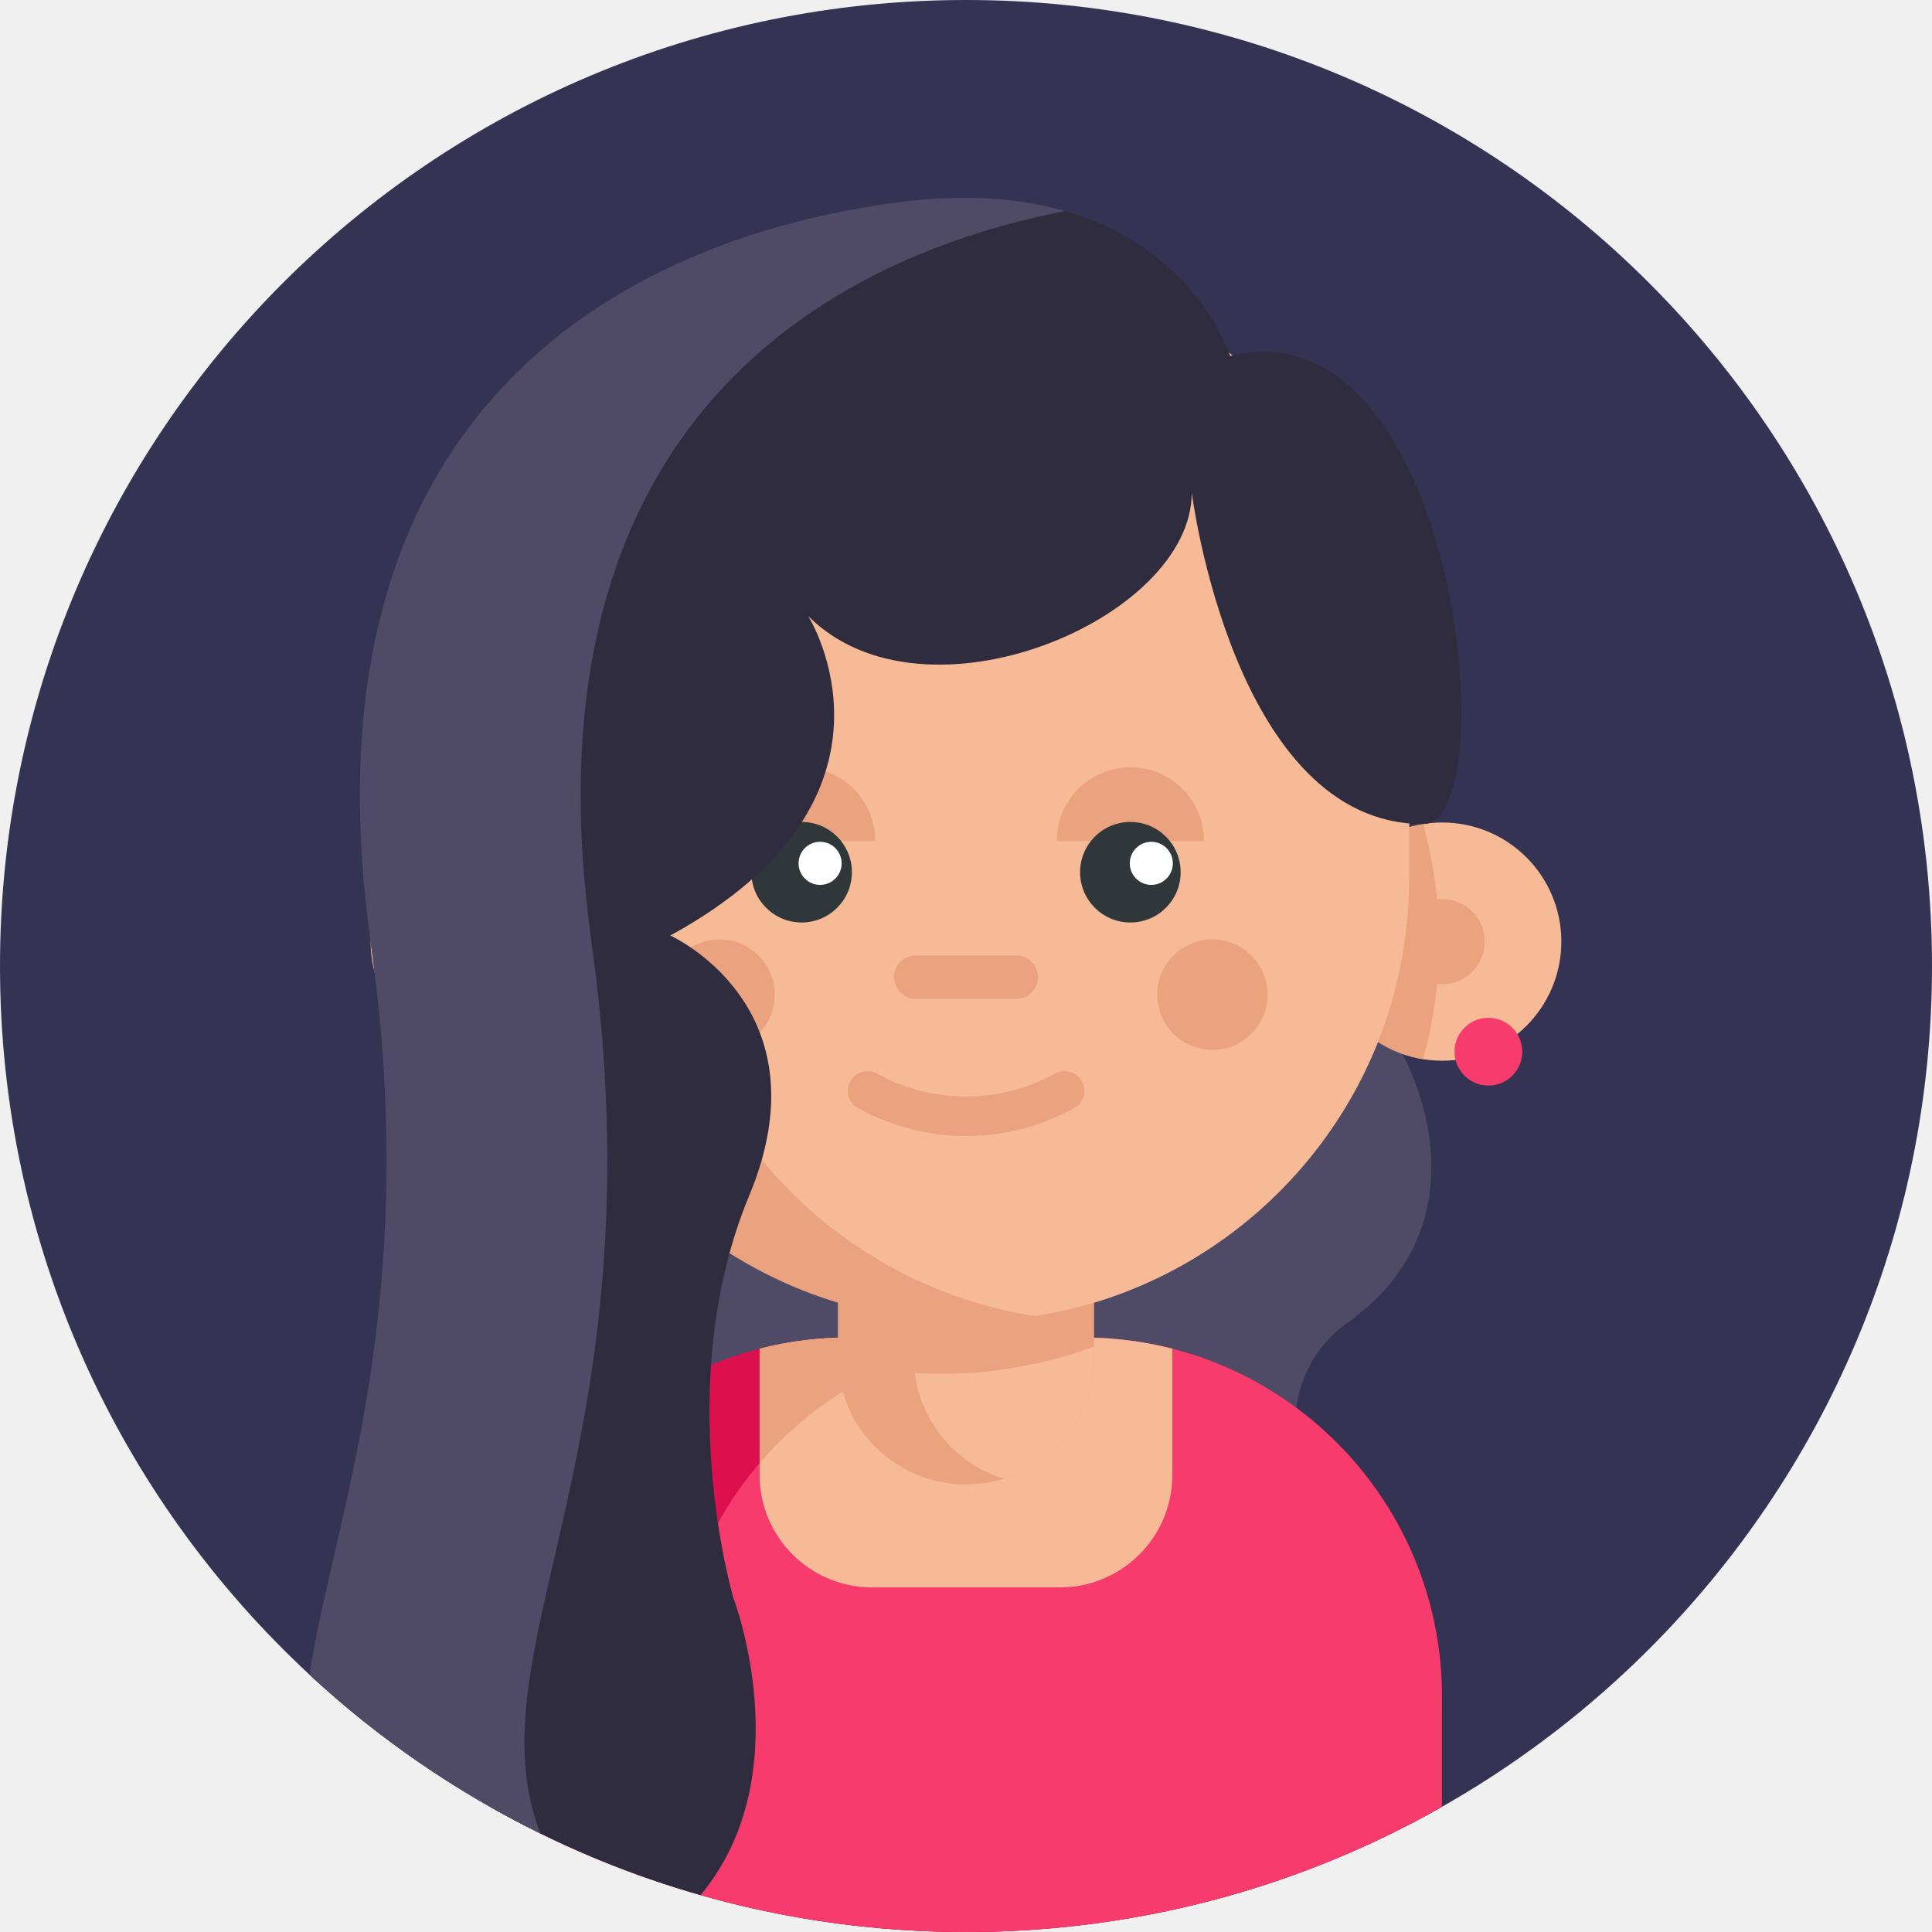
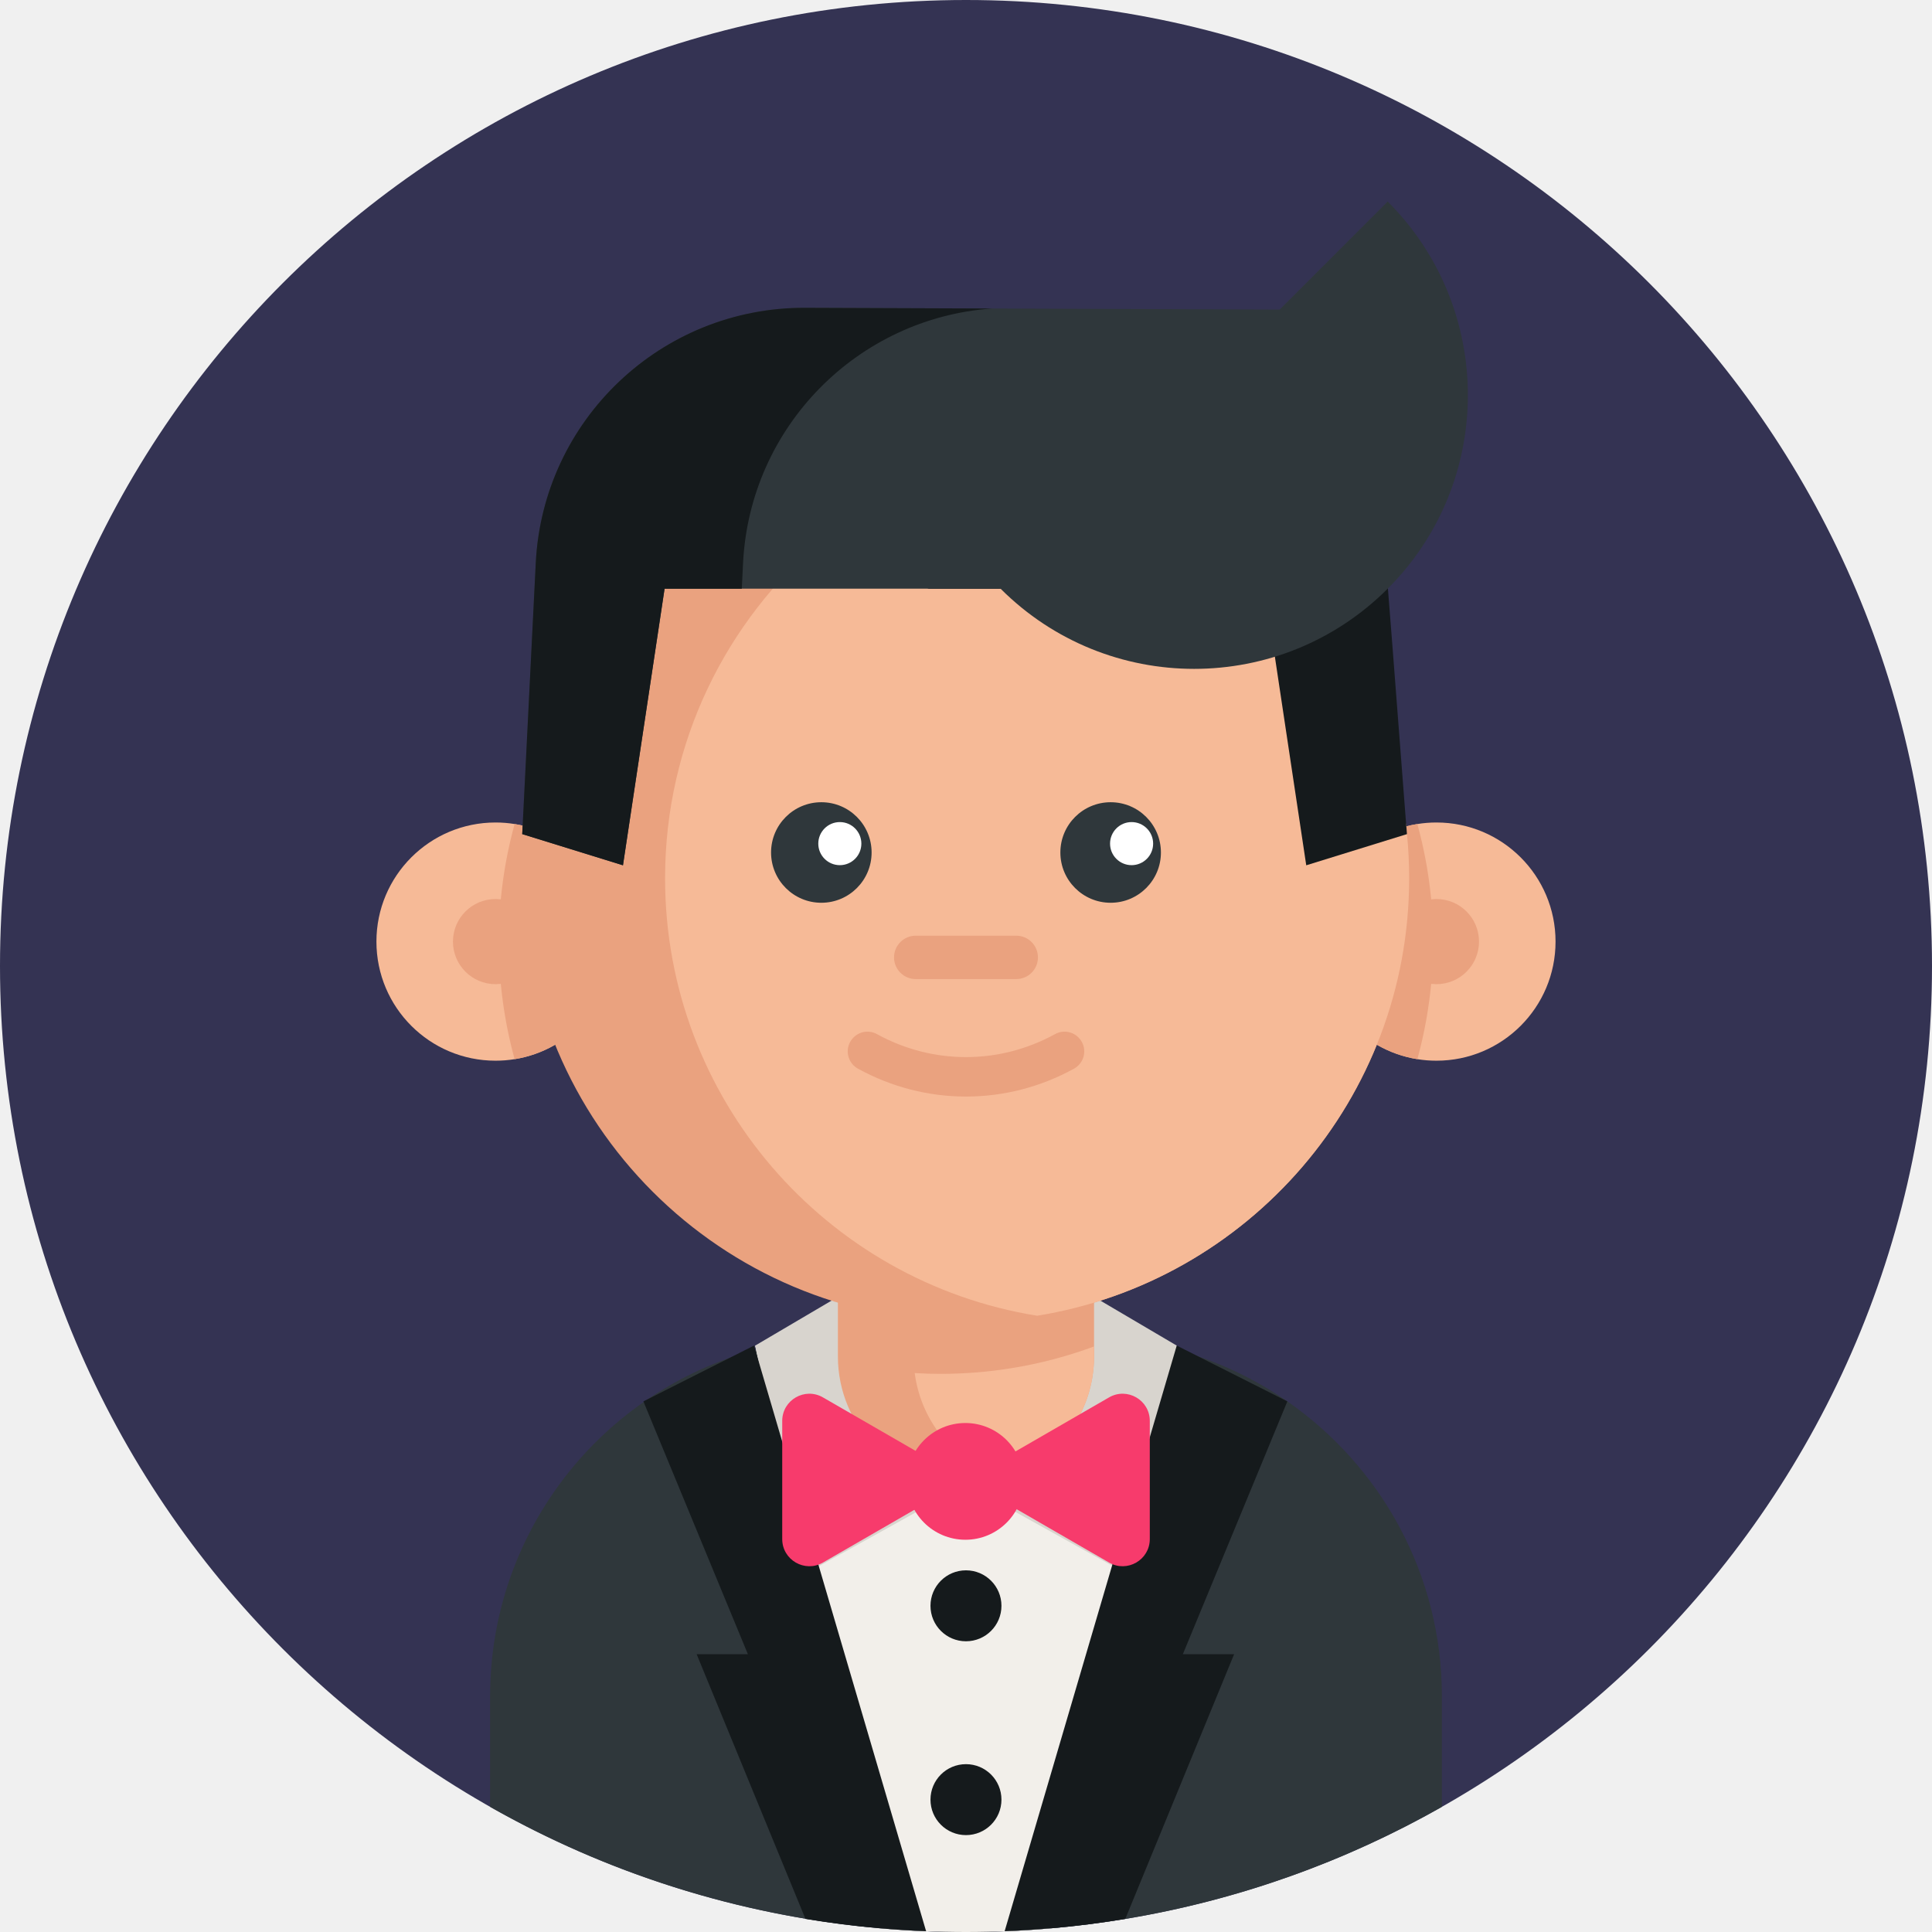
- <svg xmlns="http://www.w3.org/2000/svg" height="512px" viewBox="0 0 512 512" width="512px" class="">
+ <svg xmlns="http://www.w3.org/2000/svg" version="1.1" width="512" height="512" x="0" y="0" viewBox="0 0 512 512" style="enable-background:new 0 0 512 512" xml:space="preserve" class="">
  <g>
-     <path d="m512 256c0 141.387-114.613 256-256 256-24.398 0-47.992-3.406-70.332-9.781-14.742-4.199-28.934-9.684-42.453-16.332-22.457-11.043-43.062-25.273-61.223-42.117-50.426-46.75-81.992-113.57-81.992-187.77 0-141.387 114.613-256 256-256s256 114.613 256 256zm0 0" fill="#673389" data-original="#673389" class="" style="fill:#343353" data-old_color="#673389" />
-     <path d="m361.836 265.387c15.309 15.309 32.09 58.812-4.48 84.938-36.57 26.121 8.359 88.816 8.359 88.816l-92.996 37.613-118.074-66.871 20.48-177.121" fill="#e89f18" data-original="#E89F18" class="" style="fill:#4F4B67" data-old_color="#e89f18" />
-     <path d="m382.121 449.578v29.246c-15.039 8.516-31.016 15.578-47.754 20.941-1.734.562-3.469 1.098-5.223 1.617-6.512 1.945-13.137 3.637-19.855 5.047-2.945.629-5.902 1.203-8.883 1.715-14.43 2.539-29.266 3.855-44.406 3.855s-29.977-1.316-44.406-3.844c-2.98-.512-5.938-1.09-8.883-1.715-7.805-1.652-15.465-3.656-22.988-5.996-.418-.137-.836-.262-1.254-.398-.281-.086-.555-.18-.836-.273-16.73-5.359-32.715-12.422-47.754-20.949v-29.246c0-35.285 19.207-66.09 47.754-82.504 7.742-4.465 16.164-7.859 25.078-9.992 4.711-1.137 9.559-1.922 14.523-2.316 2.57-.211 5.16-.316 7.785-.316h61.953c7.324 0 14.449.816 21.293 2.383.344.086.691.156 1.023.242 8.914 2.141 17.336 5.535 25.078 10 28.535 16.426 47.754 47.227 47.754 82.504zm0 0" fill="#dd104f" data-original="#DD104F" class="" />
-     <path d="m382.121 449.578v29.246c-35.426 20.105-76.121 31.996-119.508 33.094-2.203.051-4.398.082-6.613.082s-4.418-.031-6.613-.094c-24.672-.617-48.465-4.734-70.918-11.859v-50.469c0-52.539 42.602-95.129 95.148-95.129h13.355c52.555 0 95.148 42.59 95.148 95.129zm0 0" fill="#f73b6c" data-original="#F73B6C" class="" />
-     <path d="m310.68 357.418v33.461c0 16.457-13.34 29.797-29.797 29.797h-49.777c-16.457 0-29.797-13.34-29.797-29.797v-33.449c5.152-1.328 10.473-2.227 15.926-2.664 2.57-.211 5.16-.316 7.785-.316h61.953c7.324 0 14.449.816 21.293 2.383.805.188 1.621.375 2.414.586zm0 0" fill="#f6ba97" data-original="#F6BA97" class="" />
-     <path d="m225.02 354.449h48.598c-28.934 0-54.848 12.914-72.309 33.293v-30.312c5.152-1.328 10.473-2.227 15.926-2.664 2.57-.211 5.16-.316 7.785-.316zm0 0" fill="#eaa27f" data-original="#EAA27F" class="" />
-     <path d="m289.938 317.801v41.656c0 15.25-10.055 28.141-23.906 32.422-3.168.984-6.547 1.516-10.043 1.516-18.742 0-33.938-15.191-33.938-33.938v-41.656zm0 0" fill="#eaa27f" data-original="#EAA27F" class="" />
-     <path d="m289.938 356.82v2.637c0 15.25-10.055 28.141-23.906 32.422-12.492-3.84-21.891-14.707-23.625-28 2.266.137 4.547.207 6.836.207 6.422 0 12.719-.508 18.852-1.516 7.555-1.215 14.855-3.16 21.844-5.75zm0 0" fill="#f6ba97" data-original="#F6BA97" class="" />
-     <path d="m161.352 249.535c0 15.711-11.477 28.742-26.508 31.16-1.641.266-3.332.402-5.055.402-17.438 0-31.566-14.125-31.566-31.562s14.129-31.566 31.566-31.566c1.723 0 3.414.141 5.055.406 15.031 2.418 26.508 15.445 26.508 31.16zm0 0" fill="#f6ba97" data-original="#F6BA97" class="" />
-     <path d="m161.352 249.535c0 15.711-11.477 28.742-26.508 31.16-2.73-9.93-4.188-20.379-4.188-31.16 0-10.785 1.457-21.234 4.188-31.16 15.031 2.418 26.508 15.445 26.508 31.16zm0 0" fill="#eaa27f" data-original="#EAA27F" class="" />
-     <path d="m141.07 249.535c0 6.23-5.051 11.281-11.281 11.281-6.23 0-11.281-5.051-11.281-11.281 0-6.23 5.051-11.281 11.281-11.281 6.23 0 11.281 5.051 11.281 11.281zm0 0" fill="#eaa27f" data-original="#EAA27F" class="" />
-     <path d="m350.637 249.535c0 15.711 11.48 28.742 26.512 31.16 1.641.266 3.332.402 5.055.402 17.438 0 31.566-14.125 31.566-31.562s-14.129-31.566-31.566-31.566c-1.723 0-3.414.141-5.055.406-15.031 2.418-26.512 15.445-26.512 31.16zm0 0" fill="#f6ba97" data-original="#F6BA97" class="" />
-     <path d="m350.637 249.535c0 15.711 11.48 28.742 26.512 31.16 2.727-9.93 4.188-20.379 4.188-31.16 0-10.785-1.457-21.234-4.188-31.16-15.031 2.418-26.512 15.445-26.512 31.16zm0 0" fill="#eaa27f" data-original="#EAA27F" class="" />
-     <path d="m393.484 249.535c0 6.23-5.051 11.281-11.281 11.281s-11.281-5.051-11.281-11.281c0-6.23 5.051-11.281 11.281-11.281s11.281 5.051 11.281 11.281zm0 0" fill="#eaa27f" data-original="#EAA27F" class="" />
-     <path d="m373.438 188.039v44.723c0 58.441-42.695 106.926-98.598 115.922-.188.031-.387.062-.574.094-5.945.949-12.047 1.422-18.277 1.422-64.855 0-117.434-52.582-117.434-117.438v-44.723c0-13.656 2.328-26.781 6.633-38.973 16.062-45.707 59.613-78.473 110.801-78.473h.012c6.219 0 12.328.48 18.285 1.422 56.176 8.777 99.152 57.383 99.152 116.023zm0 0" fill="#eaa27f" data-original="#EAA27F" class="" />
-     <path d="m373.438 188.039v44.723c0 58.441-42.695 106.926-98.598 115.922-.188.031-.387.062-.574.094-56.176-8.777-99.141-57.387-99.141-116.016v-44.723c0-58.641 42.977-107.246 99.16-116.023 56.176 8.777 99.152 57.383 99.152 116.023zm0 0" fill="#f6ba97" data-original="#F6BA97" class="" />
+     <path d="m512 256c0 141.387-114.613 256-256 256s-256-114.613-256-256 114.613-256 256-256 256 114.613 256 256zm0 0" fill="#343353" data-original="#27ba9e" style="" class="" />
+     <path d="m382.121 449.578v29.246c-25.551 14.504-53.844 24.723-83.906 29.707-6.449 1.066-12.969 1.902-19.562 2.477-4.105.367-8.242.625-12.414.785-3.395.145-6.812.207-10.238.207-7.648 0-15.203-.336-22.676-.992-18.953-1.66-37.312-5.391-54.855-10.961-17.031-5.402-33.301-12.551-48.59-21.223v-29.246c0-44.012 29.887-81.043 70.48-91.898 1.484-.398 2.977-.762 4.492-1.086 4.035-.879 8.172-1.484 12.383-1.828 2.57-.211 5.16-.316 7.785-.316h61.953c6.926 0 13.676.734 20.176 2.145.375.07.75.156 1.117.238 1.098.25 2.195.523 3.27.816.031.008.055.008.086.02 10.711 2.863 20.676 7.555 29.539 13.711 24.754 17.176 40.961 45.797 40.961 78.199zm0 0" fill="#2f373b" data-original="#2f373b" style="" class="" />
+     <path d="m311.852 356.594-.23 1.074-32.969 153.34c-7.461.656-15.023.992-22.652.992-7.648 0-15.203-.336-22.676-.992l-32.965-153.328-.23-1.086zm0 0" fill="#f2efea" data-original="#f2efea" style="" class="" />
+     <path d="m255.988 393.395-42.828 23.805-13.031-60.605 26.613-15.672" fill="#d8d4ce" data-original="#d8d4ce" style="" class="" />
+     <path d="m255.988 393.395 42.832 23.805 13.027-60.605-26.613-15.672" fill="#d8d4ce" data-original="#d8d4ce" style="" class="" />
+     <path d="m289.938 317.805v41.652c0 15.25-10.055 28.141-23.906 32.422-3.168.984-6.547 1.516-10.043 1.516-18.746 0-33.938-15.191-33.938-33.938v-41.652zm0 0" fill="#eaa27f" data-original="#eaa27f" style="" class="" />
+     <path d="m289.938 356.82v2.641c0 15.25-10.055 28.141-23.906 32.418-12.496-3.84-21.891-14.703-23.625-28 2.266.141 4.547.207 6.836.207 6.422 0 12.719-.508 18.848-1.516 7.559-1.215 14.859-3.156 21.848-5.75zm0 0" fill="#f6ba97" data-original="#f6ba97" style="" class="" />
+     <path d="m341.16 371.379-27.691 66.996h13.586l-28.84 70.156c-6.449 1.066-12.969 1.902-19.562 2.477-4.105.367-8.242.625-12.414.785l45.297-154.145.316-1.055zm0 0" fill="#151a1c" data-original="#151a1c" style="" class="" />
+     <path d="m170.508 371.379 27.688 66.996h-13.582l28.84 70.156c6.445 1.066 12.965 1.902 19.559 2.477 4.105.367 8.246.625 12.414.785l-45.297-154.145-.312-1.055zm0 0" fill="#151a1c" data-original="#151a1c" style="" class="" />
+     <path d="m256.004 392.211-37.914-21.887c-4.797-2.773-10.793.691-10.793 6.23v31.312c0 5.539 5.996 9 10.793 6.23zm0 0" fill="#f73b6c" data-original="#f73b6c" style="" class="" />
+     <path d="m256.004 392.211 37.91-21.887c4.797-2.773 10.793.691 10.793 6.23v31.312c0 5.539-5.996 9-10.793 6.23zm0 0" fill="#f73b6c" data-original="#f73b6c" style="" class="" />
+     <path d="m265.395 425.555c0 5.195-4.211 9.402-9.406 9.402-5.191 0-9.402-4.207-9.402-9.402 0-5.195 4.211-9.402 9.402-9.402 5.195 0 9.406 4.207 9.406 9.402zm0 0" fill="#151a1c" data-original="#151a1c" style="" class="" />
+     <path d="m265.395 476.922c0 5.195-4.211 9.402-9.406 9.402-5.191 0-9.402-4.207-9.402-9.402s4.211-9.402 9.402-9.402c5.195 0 9.406 4.207 9.406 9.402zm0 0" fill="#151a1c" data-original="#151a1c" style="" class="" />
+     <path d="m271.301 392.582c0 8.543-6.926 15.469-15.469 15.469s-15.469-6.926-15.469-15.469 6.926-15.469 15.469-15.469 15.469 6.926 15.469 15.469zm0 0" fill="#f73b6c" data-original="#f73b6c" style="" class="" />
+     <path d="m162.887 249.531c0 15.715-11.477 28.742-26.508 31.16-1.641.27-3.332.406-5.055.406-17.438 0-31.566-14.129-31.566-31.566 0-17.434 14.129-31.562 31.566-31.562 1.723 0 3.414.137 5.055.406 15.031 2.418 26.508 15.445 26.508 31.156zm0 0" fill="#f6ba97" data-original="#f6ba97" style="" class="" />
+     <path d="m162.887 249.531c0 15.715-11.477 28.742-26.508 31.16-2.73-9.926-4.188-20.375-4.188-31.16 0-10.781 1.457-21.23 4.188-31.156 15.031 2.418 26.508 15.445 26.508 31.156zm0 0" fill="#eaa27f" data-original="#eaa27f" style="" class="" />
+     <path d="m142.605 249.531c0 6.234-5.051 11.285-11.281 11.285s-11.285-5.051-11.285-11.285c0-6.23 5.055-11.281 11.285-11.281s11.281 5.051 11.281 11.281zm0 0" fill="#eaa27f" data-original="#eaa27f" style="" class="" />
+     <path d="m349.105 249.531c0 15.715 11.477 28.742 26.508 31.16 1.645.27 3.332.406 5.059.406 17.438 0 31.562-14.129 31.562-31.566 0-17.434-14.125-31.562-31.562-31.562-1.727 0-3.414.137-5.059.406-15.031 2.418-26.508 15.445-26.508 31.156zm0 0" fill="#f6ba97" data-original="#f6ba97" style="" class="" />
    <g fill="#eaa27f">
-       <path d="m335.93 263.598c0 8.078-6.551 14.629-14.629 14.629s-14.629-6.551-14.629-14.629c0-8.082 6.551-14.629 14.629-14.629s14.629 6.547 14.629 14.629zm0 0" data-original="#EAA27F" class="" />
-       <path d="m205.316 263.598c0 8.078-6.547 14.629-14.629 14.629-8.078 0-14.629-6.551-14.629-14.629 0-8.082 6.551-14.629 14.629-14.629 8.082 0 14.629 6.547 14.629 14.629zm0 0" data-original="#EAA27F" class="" />
-       <path d="m319.062 222.844c0-10.773-8.73-19.504-19.504-19.504-10.773 0-19.508 8.73-19.508 19.504" data-original="#EAA27F" class="" />
-       <path d="m231.945 222.844c0-10.773-8.73-19.504-19.504-19.504-10.773 0-19.508 8.73-19.508 19.504" data-original="#EAA27F" class="" />
+       <path d="m349.105 249.531c0 15.715 11.477 28.742 26.508 31.16 2.73-9.926 4.191-20.375 4.191-31.16 0-10.781-1.457-21.23-4.191-31.156-15.031 2.418-26.508 15.445-26.508 31.156zm0 0" fill="#eaa27f" data-original="#eaa27f" style="" class="" />
+       <path d="m391.953 249.531c0 6.234-5.051 11.285-11.285 11.285-6.23 0-11.281-5.051-11.281-11.285 0-6.23 5.051-11.281 11.281-11.281 6.234 0 11.285 5.051 11.285 11.281zm0 0" fill="#eaa27f" data-original="#eaa27f" style="" class="" />
+       <path d="m373.441 232.754c0 58.445-42.695 106.926-98.594 115.93-6.133 1.004-12.43 1.516-18.852 1.516-64.863 0-117.441-52.578-117.441-117.445 0-64.863 52.578-117.441 117.441-117.441 6.422 0 12.719.508 18.852 1.516 55.898 9 98.594 57.484 98.594 115.926zm0 0" fill="#eaa27f" data-original="#eaa27f" style="" class="" />
    </g>
-     <path d="m225.762 231.148c0 7.355-5.965 13.32-13.32 13.32-7.359 0-13.324-5.965-13.324-13.32 0-7.359 5.965-13.324 13.324-13.324 7.355 0 13.32 5.965 13.32 13.324zm0 0" fill="#2f373b" data-original="#2F373B" />
-     <path d="m312.883 231.148c0 7.355-5.965 13.32-13.324 13.32s-13.324-5.965-13.324-13.32c0-7.359 5.965-13.324 13.324-13.324s13.324 5.965 13.324 13.324zm0 0" fill="#2f373b" data-original="#2F373B" />
-     <path d="m269.32 264.691h-26.645c-3.172 0-5.746-2.574-5.746-5.746 0-3.176 2.574-5.75 5.746-5.75h26.645c3.176 0 5.746 2.574 5.746 5.75 0 3.172-2.57 5.746-5.746 5.746zm0 0" fill="#eaa27f" data-original="#EAA27F" class="" />
-     <path d="m256 301.051c-9.836 0-19.668-2.465-28.633-7.395-2.527-1.387-3.449-4.562-2.062-7.094 1.391-2.527 4.57-3.449 7.098-2.062 14.777 8.125 32.418 8.125 47.195 0 2.527-1.387 5.703-.465 7.094 2.062 1.391 2.531.469 5.707-2.059 7.094-8.965 4.93-18.801 7.395-28.633 7.395zm0 0" fill="#eaa27f" data-original="#EAA27F" class="" />
-     <path d="m223.047 228.797c0 3.152-2.555 5.707-5.711 5.707-3.152 0-5.707-2.555-5.707-5.707s2.555-5.711 5.707-5.711c3.156 0 5.711 2.559 5.711 5.711zm0 0" fill="#fff" data-original="#FFF" />
-     <path d="m310.82 228.797c0 3.152-2.559 5.707-5.711 5.707s-5.707-2.555-5.707-5.707 2.555-5.711 5.707-5.711 5.711 2.559 5.711 5.711zm0 0" fill="#fff" data-original="#FFF" />
-     <path d="m377.145 218.375c-50.219 0-61.316-87.797-61.316-87.797 0 33.438-70.801 63.531-101.625 32.707 0 0 30.305 48.066-36.57 84.637 0 0 41.797 18.777 20.898 68.965s-4.18 106.578-4.18 106.578 17.961 46.707-8.684 78.754c-39.215-11.18-74.586-31.473-103.676-58.449 6.395-41.609 29.906-96.738 16.227-194.238-19.852-141.543 67.922-186.555 140.02-195.961 72.098-9.402 87.77 40.754 87.77 40.754 60.605-14.629 73.145 124.051 51.137 124.051zm0 0" fill="#ffe05c" data-original="#FFE05C" class="active-path" style="fill:#2F2C3F" data-old_color="#ffe05c" />
-     <path d="m156.734 249.531c18.746 133.613-32.352 187.652-13.52 236.355-22.457-11.043-43.062-25.273-61.223-42.117 6.395-41.609 29.906-96.738 16.227-194.238-19.852-141.543 67.922-186.555 140.02-195.961 17.938-2.34 32.391-.992 43.977 2.363-68.742 13.449-144.016 61.461-125.48 193.598zm0 0" fill="#e89f18" data-original="#E89F18" class="" style="fill:#4F4B67" data-old_color="#e89f18" />
-     <path d="m403.414 278.711c0 4.957-4.02 8.977-8.973 8.977-4.957 0-8.977-4.02-8.977-8.977 0-4.957 4.02-8.973 8.977-8.973 4.953 0 8.973 4.016 8.973 8.973zm0 0" fill="#f73b6c" data-original="#F73B6C" class="" />
+     <path d="m373.441 232.754c0 58.445-42.695 106.926-98.594 115.93-55.898-9.004-98.594-57.484-98.594-115.93 0-35.984 16.188-68.195 41.688-89.742 15.898-13.445 35.43-22.727 56.906-26.184 52.113 8.387 92.762 51.105 98.016 104.219.383 3.852.578 7.762.578 11.707zm0 0" fill="#f6ba97" data-original="#f6ba97" style="" class="" />
+     <path d="m255.996 290.598c-9.832 0-19.668-2.461-28.629-7.391-2.531-1.391-3.453-4.566-2.062-7.094 1.391-2.531 4.566-3.453 7.094-2.062 14.777 8.125 32.422 8.121 47.199 0 2.523-1.391 5.703-.469 7.094 2.062 1.391 2.527.465 5.703-2.062 7.094-8.961 4.93-18.797 7.391-28.633 7.391zm0 0" fill="#eaa27f" data-original="#eaa27f" style="" class="" />
+     <path d="m372.863 221.047-26.695 8.266-1.953-12.988-1.578-10.492-7.492-49.82h-89.047l-28.641-13.25c15.945-13.477 35.535-22.789 57.082-26.258 44.273 7.129 64.398-25.977 77.594 15.957 1.035 3.312 11.797-15.445 12.539-12.016.984 4.418 7.742 96.004 8.191 100.602zm0 0" fill="#151a1c" data-original="#151a1c" style="" class="" />
+     <path d="m367.754 53.414c28.332 28.332 28.332 74.266 0 102.594-28.332 28.332-74.262 28.332-102.594 0zm0 0" fill="#2f373b" data-original="#2f373b" style="" class="" />
+     <path d="m265.16 156.008h-89.035l-11.027 73.305-26.695-8.266 3.578-71.828c1.895-37.996 33.328-67.785 71.367-67.645l128.59.484 17 30.602" fill="#2f373b" data-original="#2f373b" style="" class="" />
+     <path d="m262.871 81.762c-35.578 2.543-64.145 31.281-65.953 67.461l-.336 6.789h-20.465l-11.027 73.301-26.695-8.266 3.586-71.824c1.891-38.004 33.324-67.785 71.363-67.648zm0 0" fill="#151a1c" data-original="#151a1c" style="" class="" />
+     <path d="m230.984 225.922c0 7.355-5.961 13.32-13.32 13.32-7.359 0-13.324-5.965-13.324-13.32 0-7.359 5.965-13.324 13.324-13.324 7.359 0 13.32 5.965 13.32 13.324zm0 0" fill="#2f373b" data-original="#2f373b" style="" class="" />
+     <path d="m307.656 225.922c0 7.355-5.965 13.32-13.324 13.32s-13.324-5.965-13.324-13.32c0-7.359 5.965-13.324 13.324-13.324s13.324 5.965 13.324 13.324zm0 0" fill="#2f373b" data-original="#2f373b" style="" class="" />
+     <path d="m228.27 223.57c0 3.152-2.555 5.707-5.707 5.707s-5.707-2.555-5.707-5.707c0-3.152 2.555-5.711 5.707-5.711s5.707 2.559 5.707 5.711zm0 0" fill="#ffffff" data-original="#ffffff" style="" class="" />
+     <path d="m305.594 223.57c0 3.152-2.555 5.707-5.711 5.707-3.152 0-5.707-2.555-5.707-5.707 0-3.152 2.555-5.711 5.707-5.711 3.156 0 5.711 2.559 5.711 5.711zm0 0" fill="#ffffff" data-original="#ffffff" style="" class="" />
+     <path d="m269.32 259.465h-26.645c-3.176 0-5.746-2.574-5.746-5.746 0-3.176 2.57-5.75 5.746-5.75h26.645c3.176 0 5.746 2.574 5.746 5.75 0 3.172-2.57 5.746-5.746 5.746zm0 0" fill="#eaa27f" data-original="#eaa27f" style="" class="" />
  </g>
</svg>
